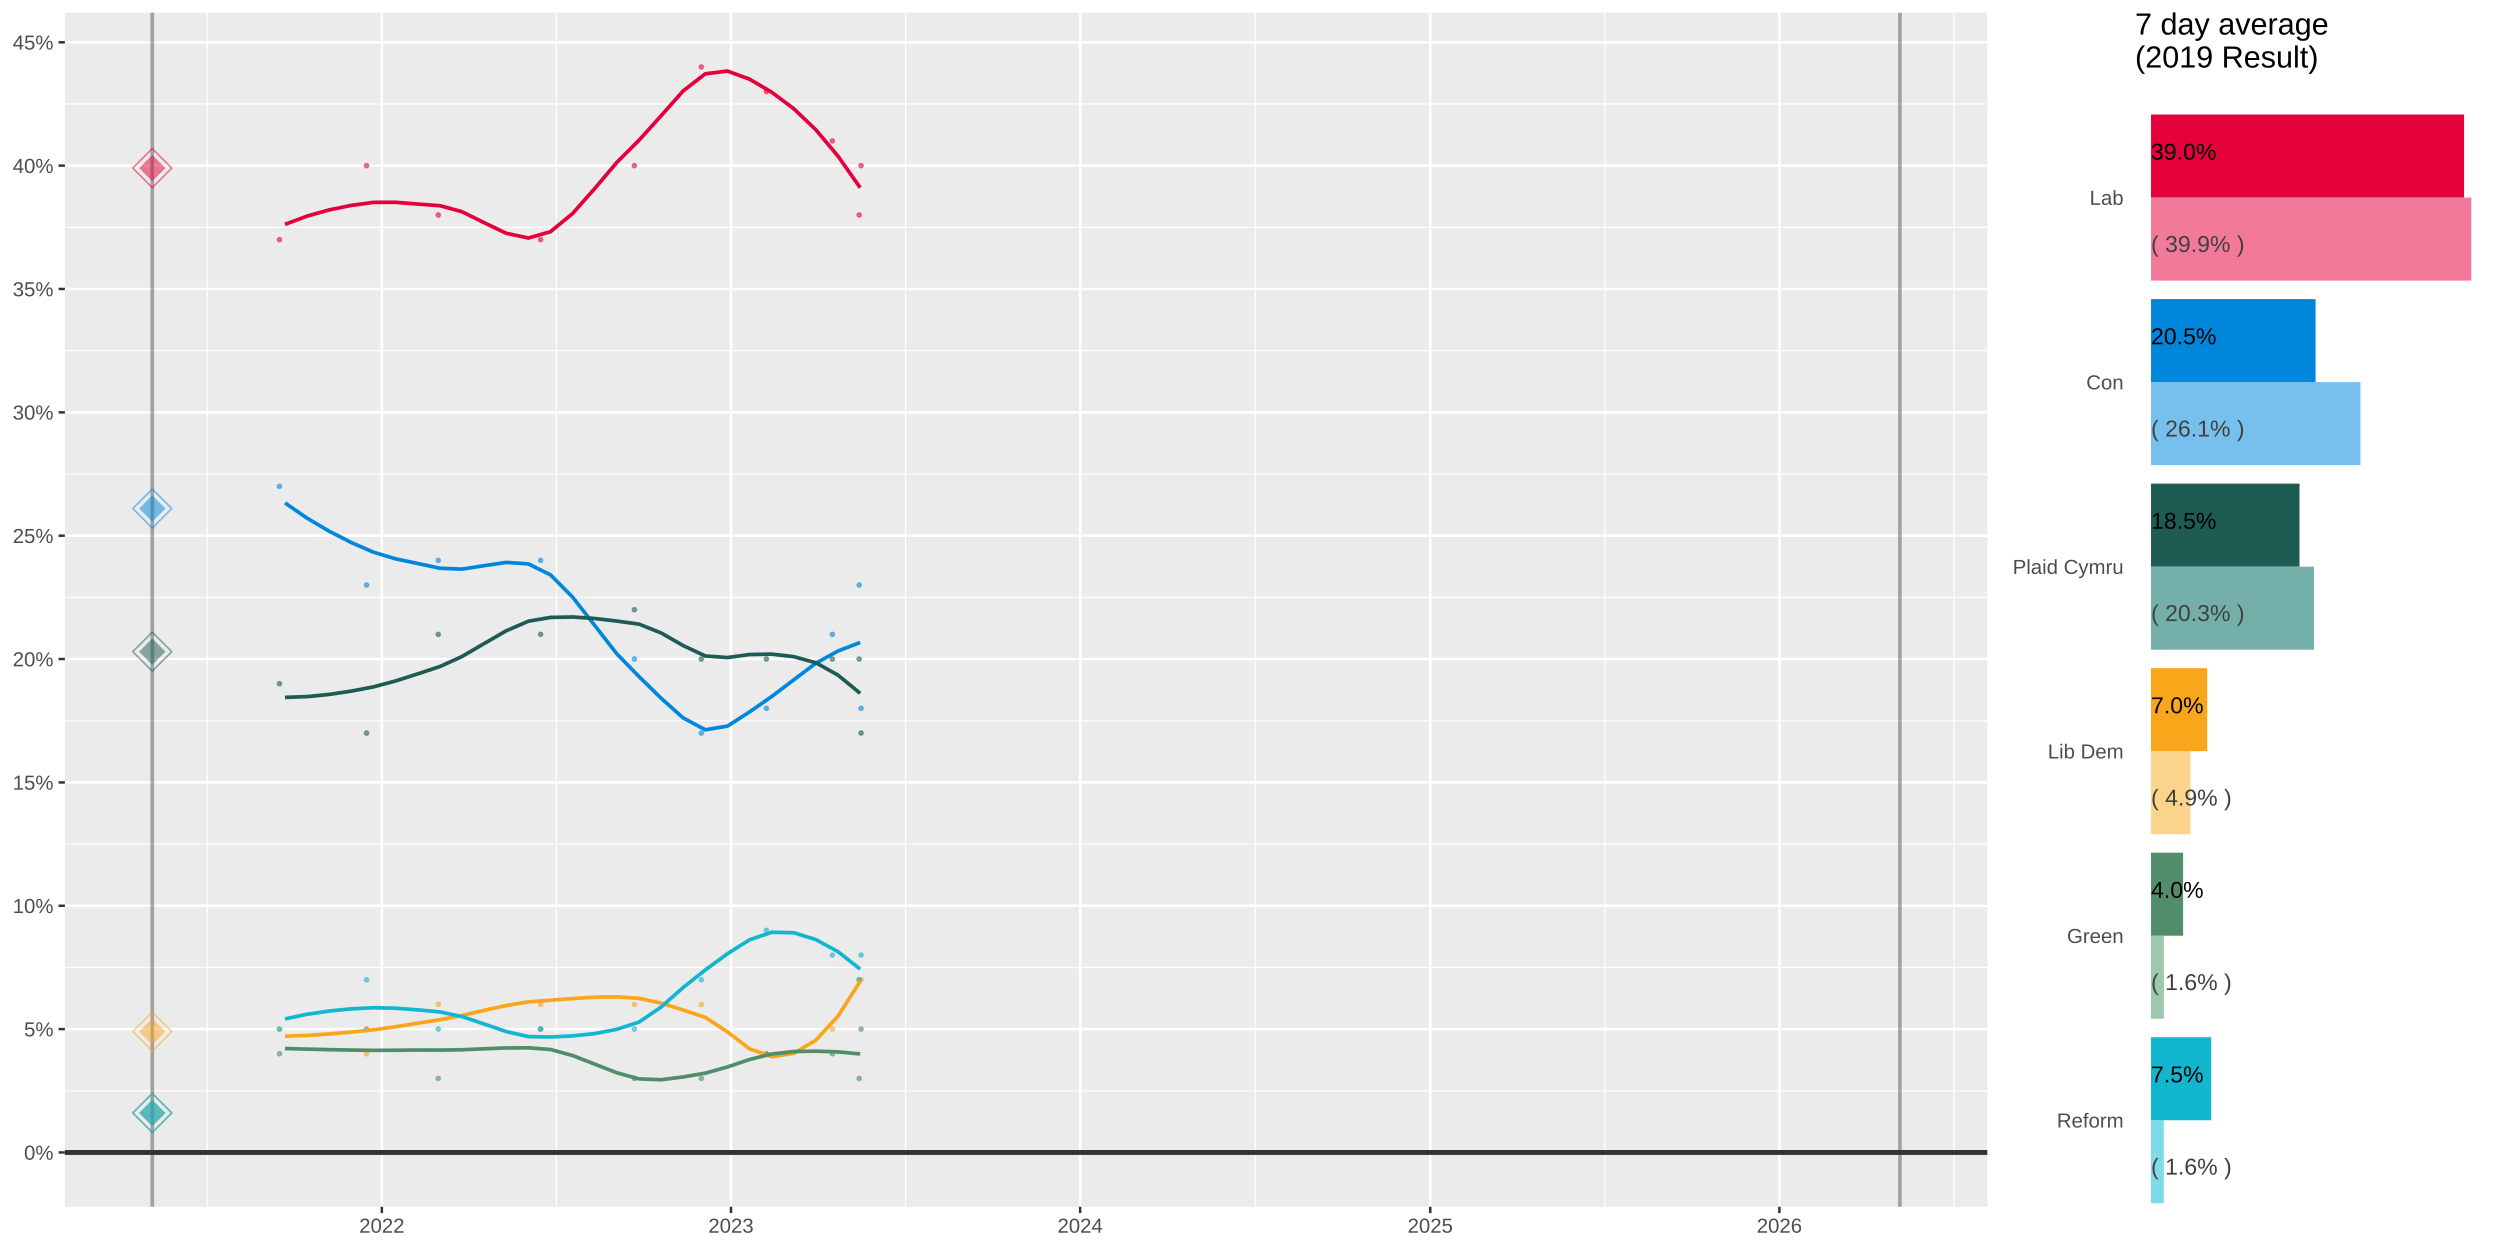
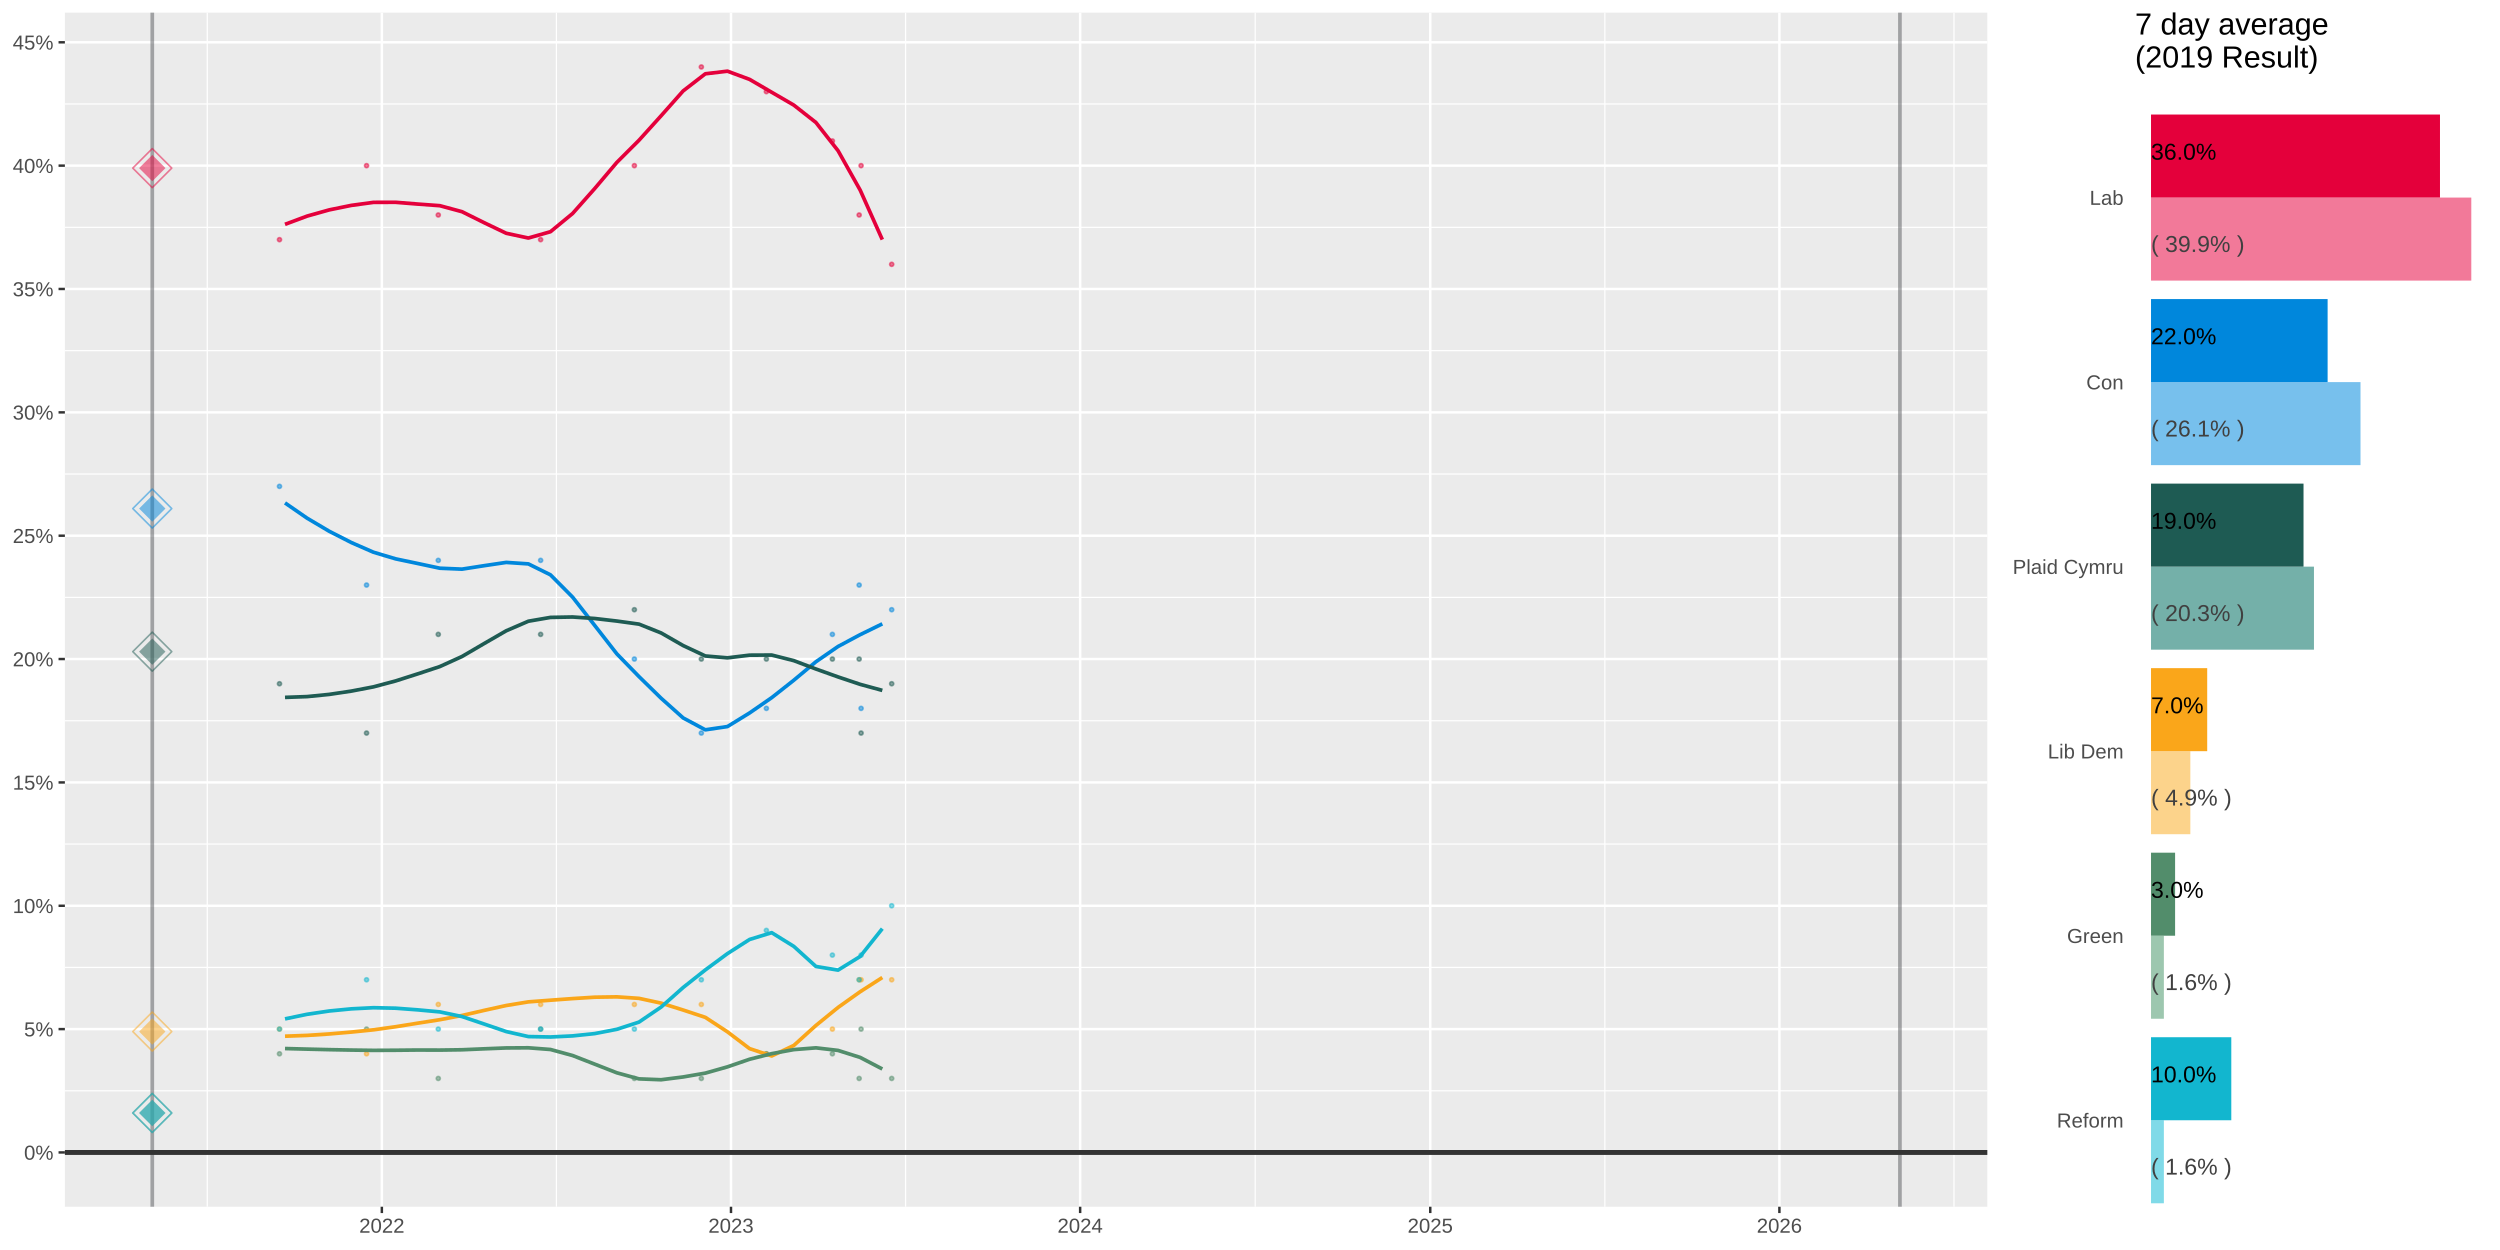
<svg xmlns="http://www.w3.org/2000/svg" class="svglite" width="1080.00pt" height="540.00pt" viewBox="0 0 1080.00 540.00">
  <defs>
    <style type="text/css">
    line, polyline, polygon, path, rect, circle {
      fill: none;
      stroke: #000000;
      stroke-linecap: round;
      stroke-linejoin: round;
      stroke-miterlimit: 10.00;
    }
    text {
      white-space: pre;
    }
  </style>
  </defs>
  <rect width="100%" height="100%" style="stroke: none; fill: none;" />
  <defs>
    <clipPath id="cpMC4wMHwxMDgwLjAwfDAuMDB8NTQwLjAw">
      <rect x="0.00" y="0.00" width="1080.00" height="540.00" />
    </clipPath>
  </defs>
  <g clip-path="url(#cpMC4wMHwxMDgwLjAwfDAuMDB8NTQwLjAw)">
</g>
  <defs>
    <clipPath id="cpMC4wMHw4NjQuMDB8MC4wMHw1NDAuMDA=">
      <rect x="0.00" y="0.00" width="864.00" height="540.00" />
    </clipPath>
  </defs>
  <g clip-path="url(#cpMC4wMHw4NjQuMDB8MC4wMHw1NDAuMDA=)">
    <rect x="0.00" y="0.00" width="864.00" height="540.00" style="stroke-width: 1.07; stroke: #FFFFFF; fill: #FFFFFF;" />
  </g>
  <g clip-path="url(#cpMC4wMHwxMDgwLjAwfDAuMDB8NTQwLjAw)">
</g>
  <defs>
    <clipPath id="cpMjguMDN8ODU4LjUyfDUuNDh8NTIxLjMx">
      <rect x="28.03" y="5.48" width="830.49" height="515.83" />
    </clipPath>
  </defs>
  <g clip-path="url(#cpMjguMDN8ODU4LjUyfDUuNDh8NTIxLjMx)">
    <rect x="28.03" y="5.48" width="830.49" height="515.83" style="stroke-width: 1.07; stroke: none; fill: #EBEBEB;" />
    <polyline points="28.03,471.22 858.52,471.22 " style="stroke-width: 0.53; stroke: #FFFFFF; stroke-linecap: butt;" />
    <polyline points="28.03,417.93 858.52,417.93 " style="stroke-width: 0.53; stroke: #FFFFFF; stroke-linecap: butt;" />
    <polyline points="28.03,364.64 858.52,364.64 " style="stroke-width: 0.53; stroke: #FFFFFF; stroke-linecap: butt;" />
    <polyline points="28.03,311.35 858.52,311.35 " style="stroke-width: 0.53; stroke: #FFFFFF; stroke-linecap: butt;" />
    <polyline points="28.03,258.07 858.52,258.07 " style="stroke-width: 0.53; stroke: #FFFFFF; stroke-linecap: butt;" />
    <polyline points="28.03,204.78 858.52,204.78 " style="stroke-width: 0.53; stroke: #FFFFFF; stroke-linecap: butt;" />
    <polyline points="28.03,151.49 858.52,151.49 " style="stroke-width: 0.53; stroke: #FFFFFF; stroke-linecap: butt;" />
    <polyline points="28.03,98.20 858.52,98.20 " style="stroke-width: 0.53; stroke: #FFFFFF; stroke-linecap: butt;" />
    <polyline points="28.03,44.91 858.52,44.91 " style="stroke-width: 0.53; stroke: #FFFFFF; stroke-linecap: butt;" />
    <polyline points="89.54,521.31 89.54,5.48 " style="stroke-width: 0.53; stroke: #FFFFFF; stroke-linecap: butt;" />
    <polyline points="240.37,521.31 240.37,5.48 " style="stroke-width: 0.53; stroke: #FFFFFF; stroke-linecap: butt;" />
    <polyline points="391.21,521.31 391.21,5.48 " style="stroke-width: 0.53; stroke: #FFFFFF; stroke-linecap: butt;" />
    <polyline points="542.25,521.31 542.25,5.48 " style="stroke-width: 0.53; stroke: #FFFFFF; stroke-linecap: butt;" />
    <polyline points="693.29,521.31 693.29,5.48 " style="stroke-width: 0.53; stroke: #FFFFFF; stroke-linecap: butt;" />
    <polyline points="844.12,521.31 844.12,5.48 " style="stroke-width: 0.53; stroke: #FFFFFF; stroke-linecap: butt;" />
    <polyline points="28.03,497.86 858.52,497.86 " style="stroke-width: 1.07; stroke: #FFFFFF; stroke-linecap: butt;" />
    <polyline points="28.03,444.57 858.52,444.57 " style="stroke-width: 1.07; stroke: #FFFFFF; stroke-linecap: butt;" />
    <polyline points="28.03,391.29 858.52,391.29 " style="stroke-width: 1.07; stroke: #FFFFFF; stroke-linecap: butt;" />
    <polyline points="28.03,338.00 858.52,338.00 " style="stroke-width: 1.07; stroke: #FFFFFF; stroke-linecap: butt;" />
    <polyline points="28.03,284.71 858.52,284.71 " style="stroke-width: 1.07; stroke: #FFFFFF; stroke-linecap: butt;" />
    <polyline points="28.03,231.42 858.52,231.42 " style="stroke-width: 1.07; stroke: #FFFFFF; stroke-linecap: butt;" />
    <polyline points="28.03,178.13 858.52,178.13 " style="stroke-width: 1.07; stroke: #FFFFFF; stroke-linecap: butt;" />
    <polyline points="28.03,124.84 858.52,124.84 " style="stroke-width: 1.07; stroke: #FFFFFF; stroke-linecap: butt;" />
    <polyline points="28.03,71.56 858.52,71.56 " style="stroke-width: 1.07; stroke: #FFFFFF; stroke-linecap: butt;" />
    <polyline points="28.03,18.27 858.52,18.27 " style="stroke-width: 1.07; stroke: #FFFFFF; stroke-linecap: butt;" />
    <polyline points="164.96,521.31 164.96,5.48 " style="stroke-width: 1.07; stroke: #FFFFFF; stroke-linecap: butt;" />
    <polyline points="315.79,521.31 315.79,5.48 " style="stroke-width: 1.07; stroke: #FFFFFF; stroke-linecap: butt;" />
    <polyline points="466.62,521.31 466.62,5.48 " style="stroke-width: 1.07; stroke: #FFFFFF; stroke-linecap: butt;" />
    <polyline points="617.87,521.31 617.87,5.48 " style="stroke-width: 1.07; stroke: #FFFFFF; stroke-linecap: butt;" />
    <polyline points="768.70,521.31 768.70,5.48 " style="stroke-width: 1.07; stroke: #FFFFFF; stroke-linecap: butt;" />
+     <circle cx="385.21" cy="114.19" r="0.89" style="stroke-width: 0.71; stroke: #E4003B; stroke-opacity: 0.50; fill: #E4003B; fill-opacity: 0.50;" />
    <circle cx="371.99" cy="71.56" r="0.89" style="stroke-width: 0.71; stroke: #E4003B; stroke-opacity: 0.50; fill: #E4003B; fill-opacity: 0.50;" />
    <circle cx="371.16" cy="92.87" r="0.89" style="stroke-width: 0.71; stroke: #E4003B; stroke-opacity: 0.50; fill: #E4003B; fill-opacity: 0.50;" />
    <circle cx="359.59" cy="60.90" r="0.89" style="stroke-width: 0.71; stroke: #E4003B; stroke-opacity: 0.50; fill: #E4003B; fill-opacity: 0.50;" />
    <circle cx="331.08" cy="39.58" r="0.89" style="stroke-width: 0.71; stroke: #E4003B; stroke-opacity: 0.50; fill: #E4003B; fill-opacity: 0.50;" />
    <circle cx="302.98" cy="28.93" r="0.89" style="stroke-width: 0.71; stroke: #E4003B; stroke-opacity: 0.50; fill: #E4003B; fill-opacity: 0.50;" />
    <circle cx="274.05" cy="71.56" r="0.89" style="stroke-width: 0.71; stroke: #E4003B; stroke-opacity: 0.50; fill: #E4003B; fill-opacity: 0.50;" />
    <circle cx="233.55" cy="103.53" r="0.89" style="stroke-width: 0.71; stroke: #E4003B; stroke-opacity: 0.50; fill: #E4003B; fill-opacity: 0.50;" />
    <circle cx="189.34" cy="92.87" r="0.89" style="stroke-width: 0.71; stroke: #E4003B; stroke-opacity: 0.50; fill: #E4003B; fill-opacity: 0.50;" />
    <circle cx="158.35" cy="71.56" r="0.89" style="stroke-width: 0.71; stroke: #E4003B; stroke-opacity: 0.50; fill: #E4003B; fill-opacity: 0.50;" />
    <circle cx="120.74" cy="103.53" r="0.89" style="stroke-width: 0.71; stroke: #E4003B; stroke-opacity: 0.50; fill: #E4003B; fill-opacity: 0.50;" />
+     <circle cx="385.21" cy="263.39" r="0.89" style="stroke-width: 0.71; stroke: #0087DC; stroke-opacity: 0.50; fill: #0087DC; fill-opacity: 0.50;" />
    <circle cx="371.99" cy="306.02" r="0.89" style="stroke-width: 0.71; stroke: #0087DC; stroke-opacity: 0.50; fill: #0087DC; fill-opacity: 0.50;" />
    <circle cx="371.16" cy="252.74" r="0.89" style="stroke-width: 0.71; stroke: #0087DC; stroke-opacity: 0.50; fill: #0087DC; fill-opacity: 0.50;" />
    <circle cx="359.59" cy="274.05" r="0.89" style="stroke-width: 0.71; stroke: #0087DC; stroke-opacity: 0.50; fill: #0087DC; fill-opacity: 0.50;" />
    <circle cx="331.08" cy="306.02" r="0.89" style="stroke-width: 0.71; stroke: #0087DC; stroke-opacity: 0.50; fill: #0087DC; fill-opacity: 0.50;" />
    <circle cx="302.98" cy="316.68" r="0.89" style="stroke-width: 0.71; stroke: #0087DC; stroke-opacity: 0.50; fill: #0087DC; fill-opacity: 0.50;" />
    <circle cx="274.05" cy="284.71" r="0.89" style="stroke-width: 0.71; stroke: #0087DC; stroke-opacity: 0.50; fill: #0087DC; fill-opacity: 0.50;" />
    <circle cx="233.55" cy="242.08" r="0.89" style="stroke-width: 0.71; stroke: #0087DC; stroke-opacity: 0.50; fill: #0087DC; fill-opacity: 0.50;" />
    <circle cx="189.34" cy="242.08" r="0.89" style="stroke-width: 0.71; stroke: #0087DC; stroke-opacity: 0.50; fill: #0087DC; fill-opacity: 0.50;" />
    <circle cx="158.35" cy="252.74" r="0.89" style="stroke-width: 0.71; stroke: #0087DC; stroke-opacity: 0.50; fill: #0087DC; fill-opacity: 0.50;" />
    <circle cx="120.74" cy="210.11" r="0.89" style="stroke-width: 0.71; stroke: #0087DC; stroke-opacity: 0.50; fill: #0087DC; fill-opacity: 0.50;" />
+     <circle cx="385.21" cy="295.37" r="0.89" style="stroke-width: 0.71; stroke: #1E5B53; stroke-opacity: 0.50; fill: #1E5B53; fill-opacity: 0.50;" />
    <circle cx="371.99" cy="316.68" r="0.89" style="stroke-width: 0.71; stroke: #1E5B53; stroke-opacity: 0.50; fill: #1E5B53; fill-opacity: 0.50;" />
    <circle cx="371.16" cy="284.71" r="0.89" style="stroke-width: 0.71; stroke: #1E5B53; stroke-opacity: 0.50; fill: #1E5B53; fill-opacity: 0.50;" />
    <circle cx="359.59" cy="284.71" r="0.89" style="stroke-width: 0.71; stroke: #1E5B53; stroke-opacity: 0.50; fill: #1E5B53; fill-opacity: 0.50;" />
    <circle cx="331.08" cy="284.71" r="0.89" style="stroke-width: 0.71; stroke: #1E5B53; stroke-opacity: 0.50; fill: #1E5B53; fill-opacity: 0.50;" />
    <circle cx="302.98" cy="284.71" r="0.89" style="stroke-width: 0.71; stroke: #1E5B53; stroke-opacity: 0.50; fill: #1E5B53; fill-opacity: 0.50;" />
    <circle cx="274.05" cy="263.39" r="0.89" style="stroke-width: 0.71; stroke: #1E5B53; stroke-opacity: 0.50; fill: #1E5B53; fill-opacity: 0.50;" />
    <circle cx="233.55" cy="274.05" r="0.89" style="stroke-width: 0.71; stroke: #1E5B53; stroke-opacity: 0.50; fill: #1E5B53; fill-opacity: 0.50;" />
    <circle cx="189.34" cy="274.05" r="0.89" style="stroke-width: 0.71; stroke: #1E5B53; stroke-opacity: 0.50; fill: #1E5B53; fill-opacity: 0.50;" />
    <circle cx="158.35" cy="316.68" r="0.89" style="stroke-width: 0.71; stroke: #1E5B53; stroke-opacity: 0.50; fill: #1E5B53; fill-opacity: 0.50;" />
    <circle cx="120.74" cy="295.37" r="0.89" style="stroke-width: 0.71; stroke: #1E5B53; stroke-opacity: 0.50; fill: #1E5B53; fill-opacity: 0.50;" />
+     <circle cx="385.21" cy="423.26" r="0.89" style="stroke-width: 0.71; stroke: #FAA61A; stroke-opacity: 0.50; fill: #FAA61A; fill-opacity: 0.50;" />
    <circle cx="371.99" cy="423.26" r="0.89" style="stroke-width: 0.71; stroke: #FAA61A; stroke-opacity: 0.50; fill: #FAA61A; fill-opacity: 0.50;" />
    <circle cx="371.16" cy="423.26" r="0.89" style="stroke-width: 0.71; stroke: #FAA61A; stroke-opacity: 0.50; fill: #FAA61A; fill-opacity: 0.50;" />
    <circle cx="359.59" cy="444.57" r="0.89" style="stroke-width: 0.71; stroke: #FAA61A; stroke-opacity: 0.50; fill: #FAA61A; fill-opacity: 0.50;" />
    <circle cx="331.08" cy="455.23" r="0.89" style="stroke-width: 0.71; stroke: #FAA61A; stroke-opacity: 0.50; fill: #FAA61A; fill-opacity: 0.50;" />
    <circle cx="302.98" cy="433.92" r="0.89" style="stroke-width: 0.71; stroke: #FAA61A; stroke-opacity: 0.50; fill: #FAA61A; fill-opacity: 0.50;" />
    <circle cx="274.05" cy="433.92" r="0.89" style="stroke-width: 0.71; stroke: #FAA61A; stroke-opacity: 0.50; fill: #FAA61A; fill-opacity: 0.50;" />
    <circle cx="233.55" cy="433.92" r="0.89" style="stroke-width: 0.71; stroke: #FAA61A; stroke-opacity: 0.50; fill: #FAA61A; fill-opacity: 0.50;" />
    <circle cx="189.34" cy="433.92" r="0.89" style="stroke-width: 0.71; stroke: #FAA61A; stroke-opacity: 0.50; fill: #FAA61A; fill-opacity: 0.50;" />
    <circle cx="158.35" cy="455.23" r="0.89" style="stroke-width: 0.71; stroke: #FAA61A; stroke-opacity: 0.50; fill: #FAA61A; fill-opacity: 0.50;" />
    <circle cx="120.74" cy="444.57" r="0.89" style="stroke-width: 0.71; stroke: #FAA61A; stroke-opacity: 0.50; fill: #FAA61A; fill-opacity: 0.50;" />
+     <circle cx="385.21" cy="465.89" r="0.89" style="stroke-width: 0.71; stroke: #528D6B; stroke-opacity: 0.50; fill: #528D6B; fill-opacity: 0.50;" />
    <circle cx="371.99" cy="444.57" r="0.89" style="stroke-width: 0.71; stroke: #528D6B; stroke-opacity: 0.50; fill: #528D6B; fill-opacity: 0.50;" />
    <circle cx="371.16" cy="465.89" r="0.89" style="stroke-width: 0.71; stroke: #528D6B; stroke-opacity: 0.50; fill: #528D6B; fill-opacity: 0.50;" />
    <circle cx="359.59" cy="455.23" r="0.89" style="stroke-width: 0.71; stroke: #528D6B; stroke-opacity: 0.50; fill: #528D6B; fill-opacity: 0.50;" />
    <circle cx="331.08" cy="455.23" r="0.89" style="stroke-width: 0.71; stroke: #528D6B; stroke-opacity: 0.50; fill: #528D6B; fill-opacity: 0.50;" />
    <circle cx="302.98" cy="465.89" r="0.89" style="stroke-width: 0.71; stroke: #528D6B; stroke-opacity: 0.50; fill: #528D6B; fill-opacity: 0.50;" />
    <circle cx="274.05" cy="465.89" r="0.89" style="stroke-width: 0.71; stroke: #528D6B; stroke-opacity: 0.50; fill: #528D6B; fill-opacity: 0.50;" />
    <circle cx="233.55" cy="444.57" r="0.89" style="stroke-width: 0.71; stroke: #528D6B; stroke-opacity: 0.50; fill: #528D6B; fill-opacity: 0.50;" />
    <circle cx="189.34" cy="465.89" r="0.89" style="stroke-width: 0.71; stroke: #528D6B; stroke-opacity: 0.50; fill: #528D6B; fill-opacity: 0.50;" />
    <circle cx="158.35" cy="444.57" r="0.89" style="stroke-width: 0.71; stroke: #528D6B; stroke-opacity: 0.50; fill: #528D6B; fill-opacity: 0.50;" />
    <circle cx="120.74" cy="455.23" r="0.89" style="stroke-width: 0.71; stroke: #528D6B; stroke-opacity: 0.50; fill: #528D6B; fill-opacity: 0.50;" />
+     <circle cx="385.21" cy="391.29" r="0.89" style="stroke-width: 0.71; stroke: #12B6CF; stroke-opacity: 0.50; fill: #12B6CF; fill-opacity: 0.50;" />
    <circle cx="371.99" cy="412.60" r="0.89" style="stroke-width: 0.71; stroke: #12B6CF; stroke-opacity: 0.50; fill: #12B6CF; fill-opacity: 0.50;" />
    <circle cx="371.16" cy="423.26" r="0.89" style="stroke-width: 0.71; stroke: #12B6CF; stroke-opacity: 0.50; fill: #12B6CF; fill-opacity: 0.50;" />
    <circle cx="359.59" cy="412.60" r="0.89" style="stroke-width: 0.71; stroke: #12B6CF; stroke-opacity: 0.50; fill: #12B6CF; fill-opacity: 0.50;" />
    <circle cx="331.08" cy="401.94" r="0.89" style="stroke-width: 0.71; stroke: #12B6CF; stroke-opacity: 0.50; fill: #12B6CF; fill-opacity: 0.50;" />
    <circle cx="302.98" cy="423.26" r="0.89" style="stroke-width: 0.71; stroke: #12B6CF; stroke-opacity: 0.50; fill: #12B6CF; fill-opacity: 0.50;" />
    <circle cx="274.05" cy="444.57" r="0.89" style="stroke-width: 0.71; stroke: #12B6CF; stroke-opacity: 0.50; fill: #12B6CF; fill-opacity: 0.50;" />
    <circle cx="233.55" cy="444.57" r="0.89" style="stroke-width: 0.71; stroke: #12B6CF; stroke-opacity: 0.50; fill: #12B6CF; fill-opacity: 0.50;" />
    <circle cx="189.34" cy="444.57" r="0.89" style="stroke-width: 0.71; stroke: #12B6CF; stroke-opacity: 0.50; fill: #12B6CF; fill-opacity: 0.50;" />
    <circle cx="158.35" cy="423.26" r="0.89" style="stroke-width: 0.71; stroke: #12B6CF; stroke-opacity: 0.50; fill: #12B6CF; fill-opacity: 0.50;" />
    <circle cx="120.74" cy="444.57" r="0.89" style="stroke-width: 0.71; stroke: #12B6CF; stroke-opacity: 0.50; fill: #12B6CF; fill-opacity: 0.50;" />
-     <polyline points="123.12,96.91 132.68,93.35 142.23,90.67 151.79,88.72 161.35,87.42 170.90,87.39 180.46,88.16 190.02,88.86 199.58,91.45 209.13,96.20 218.69,100.77 228.25,102.83 237.80,100.10 247.36,92.23 256.92,81.45 266.47,70.16 276.03,60.61 285.59,50.02 295.14,39.26 304.70,31.88 314.26,30.70 323.81,34.20 333.37,39.84 342.93,46.98 352.48,56.10 362.04,67.49 371.60,81.09 " style="stroke-width: 1.60; stroke: #E4003B; stroke-linecap: butt;" />
-     <polyline points="123.12,217.26 132.68,223.86 142.23,229.51 151.79,234.39 161.35,238.57 170.90,241.42 180.46,243.43 190.02,245.47 199.58,245.87 209.13,244.38 218.69,242.96 228.25,243.60 237.80,248.33 247.36,257.96 256.92,270.20 266.47,282.46 276.03,292.27 285.59,301.63 295.14,310.16 304.70,315.27 314.26,313.67 323.81,307.55 333.37,300.90 342.93,293.67 352.48,286.48 362.04,281.22 371.60,277.53 " style="stroke-width: 1.60; stroke: #0087DC; stroke-linecap: butt;" />
-     <polyline points="123.12,301.27 132.68,300.93 142.23,299.98 151.79,298.55 161.35,296.72 170.90,294.17 180.46,291.11 190.02,287.95 199.58,283.61 209.13,278.02 218.69,272.50 228.25,268.37 237.80,266.72 247.36,266.54 256.92,267.19 266.47,268.30 276.03,269.62 285.59,273.43 295.14,278.90 304.70,283.38 314.26,284.06 323.81,282.75 333.37,282.59 342.93,283.68 352.48,286.32 362.04,291.67 371.60,299.51 " style="stroke-width: 1.60; stroke: #1E5B53; stroke-linecap: butt;" />
-     <polyline points="123.12,447.64 132.68,447.29 142.23,446.67 151.79,445.85 161.35,444.88 170.90,443.55 180.46,442.01 190.02,440.51 199.58,438.69 209.13,436.49 218.69,434.38 228.25,432.81 237.80,432.09 247.36,431.39 256.92,430.79 266.47,430.64 276.03,431.29 285.59,433.35 295.14,436.34 304.70,439.50 314.26,445.79 323.81,453.10 333.37,456.46 342.93,455.05 352.48,449.34 362.04,438.94 371.60,423.94 " style="stroke-width: 1.60; stroke: #FAA61A; stroke-linecap: butt;" />
-     <polyline points="123.12,452.97 132.68,453.22 142.23,453.45 151.79,453.63 161.35,453.76 170.90,453.71 180.46,453.61 190.02,453.64 199.58,453.50 209.13,453.09 218.69,452.71 228.25,452.65 237.80,453.38 247.36,455.99 256.92,459.71 266.47,463.45 276.03,466.07 285.59,466.45 295.14,465.24 304.70,463.59 314.26,460.92 323.81,457.69 333.37,455.32 342.93,454.27 352.48,454.10 362.04,454.42 371.60,455.31 " style="stroke-width: 1.60; stroke: #528D6B; stroke-linecap: butt;" />
-     <polyline points="123.12,440.16 132.68,438.17 142.23,436.75 151.79,435.82 161.35,435.33 170.90,435.54 180.46,436.26 190.02,437.14 199.58,439.15 209.13,442.37 218.69,445.64 228.25,447.80 237.80,447.98 247.36,447.51 256.92,446.51 266.47,444.66 276.03,441.55 285.59,435.06 295.14,426.58 304.70,419.01 314.26,412.02 323.81,405.99 333.37,402.75 342.93,402.93 352.48,405.93 362.04,411.14 371.60,418.68 " style="stroke-width: 1.60; stroke: #12B6CF; stroke-linecap: butt;" />
+     <polyline points="123.12,96.91 132.68,93.35 142.23,90.67 151.79,88.72 161.35,87.42 170.90,87.39 180.46,88.16 190.02,88.86 199.58,91.45 209.13,96.20 218.69,100.77 228.25,102.83 237.80,100.10 247.36,92.23 256.92,81.45 266.47,70.16 276.03,60.61 285.59,50.02 295.14,39.26 304.70,31.88 314.26,30.75 323.81,34.29 333.37,39.86 342.93,45.41 352.48,52.92 362.04,65.11 371.60,82.14 381.16,103.51 " style="stroke-width: 1.60; stroke: #E4003B; stroke-linecap: butt;" />
+     <polyline points="123.12,217.26 132.68,223.86 142.23,229.51 151.79,234.39 161.35,238.57 170.90,241.42 180.46,243.43 190.02,245.47 199.58,245.87 209.13,244.38 218.69,242.96 228.25,243.60 237.80,248.33 247.36,257.96 256.92,270.20 266.47,282.46 276.03,292.27 285.59,301.63 295.14,310.16 304.70,315.28 314.26,313.87 323.81,308.00 333.37,301.39 342.93,293.85 352.48,285.88 362.04,279.28 371.60,274.17 381.16,269.50 " style="stroke-width: 1.60; stroke: #0087DC; stroke-linecap: butt;" />
+     <polyline points="123.12,301.27 132.68,300.93 142.23,299.98 151.79,298.55 161.35,296.72 170.90,294.17 180.46,291.11 190.02,287.95 199.58,283.61 209.13,278.02 218.69,272.50 228.25,268.37 237.80,266.72 247.36,266.54 256.92,267.19 266.47,268.30 276.03,269.62 285.59,273.43 295.14,278.90 304.70,283.38 314.26,284.19 323.81,283.03 333.37,282.98 342.93,285.40 352.48,289.01 362.04,292.43 371.60,295.64 381.16,298.25 " style="stroke-width: 1.60; stroke: #1E5B53; stroke-linecap: butt;" />
+     <polyline points="123.12,447.64 132.68,447.29 142.23,446.67 151.79,445.85 161.35,444.88 170.90,443.55 180.46,442.01 190.02,440.51 199.58,438.69 209.13,436.49 218.69,434.38 228.25,432.81 237.80,432.09 247.36,431.39 256.92,430.79 266.47,430.64 276.03,431.29 285.59,433.35 295.14,436.34 304.70,439.50 314.26,445.75 323.81,453.00 333.37,456.18 342.93,451.63 352.48,443.00 362.04,435.22 371.60,428.42 381.16,422.28 " style="stroke-width: 1.60; stroke: #FAA61A; stroke-linecap: butt;" />
+     <polyline points="123.12,452.97 132.68,453.22 142.23,453.45 151.79,453.63 161.35,453.76 170.90,453.71 180.46,453.61 190.02,453.64 199.58,453.50 209.13,453.09 218.69,452.71 228.25,452.65 237.80,453.38 247.36,455.99 256.92,459.71 266.47,463.45 276.03,466.07 285.59,466.45 295.14,465.24 304.70,463.59 314.26,460.88 323.81,457.60 333.37,455.18 342.93,453.43 352.48,452.67 362.04,453.78 371.60,456.81 381.16,461.80 " style="stroke-width: 1.60; stroke: #528D6B; stroke-linecap: butt;" />
+     <polyline points="123.12,440.16 132.68,438.17 142.23,436.75 151.79,435.82 161.35,435.33 170.90,435.54 180.46,436.26 190.02,437.14 199.58,439.15 209.13,442.37 218.69,445.64 228.25,447.80 237.80,447.98 247.36,447.51 256.92,446.51 266.47,444.66 276.03,441.55 285.59,435.06 295.14,426.58 304.70,419.01 314.26,411.96 323.81,405.85 333.37,402.91 342.93,408.84 352.48,417.51 362.04,419.09 371.60,413.19 381.16,401.18 " style="stroke-width: 1.60; stroke: #12B6CF; stroke-linecap: butt;" />
    <line x1="65.78" y1="521.31" x2="65.78" y2="5.48" style="stroke-width: 1.60; stroke: #56595C; stroke-opacity: 0.50; stroke-linecap: butt;" />
    <line x1="820.77" y1="521.31" x2="820.77" y2="5.48" style="stroke-width: 1.60; stroke: #56595C; stroke-opacity: 0.50; stroke-linecap: butt;" />
    <polygon points="60.09,72.62 65.78,66.93 71.47,72.62 65.78,78.31 " style="stroke-width: 0.71; stroke: none; fill: #E4003B; fill-opacity: 0.50;" />
    <polygon points="60.09,219.70 65.78,214.01 71.47,219.70 65.78,225.39 " style="stroke-width: 0.71; stroke: none; fill: #0087DC; fill-opacity: 0.50;" />
    <polygon points="60.09,281.51 65.78,275.82 71.47,281.51 65.78,287.20 " style="stroke-width: 0.71; stroke: none; fill: #1E5B53; fill-opacity: 0.50;" />
    <polygon points="60.09,445.64 65.78,439.95 71.47,445.64 65.78,451.33 " style="stroke-width: 0.71; stroke: none; fill: #FAA61A; fill-opacity: 0.50;" />
    <polygon points="60.09,480.81 65.78,475.12 71.47,480.81 65.78,486.50 " style="stroke-width: 0.71; stroke: none; fill: #528D6B; fill-opacity: 0.50;" />
    <polygon points="60.09,480.81 65.78,475.12 71.47,480.81 65.78,486.50 " style="stroke-width: 0.71; stroke: none; fill: #12B6CF; fill-opacity: 0.50;" />
    <polygon points="57.36,72.62 65.78,64.20 74.20,72.62 65.78,81.05 " style="stroke-width: 0.71; stroke: #E4003B; stroke-opacity: 0.50;" />
    <polygon points="57.36,219.70 65.78,211.27 74.20,219.70 65.78,228.12 " style="stroke-width: 0.71; stroke: #0087DC; stroke-opacity: 0.50;" />
    <polygon points="57.36,281.51 65.78,273.09 74.20,281.51 65.78,289.94 " style="stroke-width: 0.71; stroke: #1E5B53; stroke-opacity: 0.50;" />
    <polygon points="57.36,445.64 65.78,437.22 74.20,445.64 65.78,454.06 " style="stroke-width: 0.71; stroke: #FAA61A; stroke-opacity: 0.50;" />
    <polygon points="57.36,480.81 65.78,472.39 74.20,480.81 65.78,489.23 " style="stroke-width: 0.71; stroke: #528D6B; stroke-opacity: 0.50;" />
    <polygon points="57.36,480.81 65.78,472.39 74.20,480.81 65.78,489.23 " style="stroke-width: 0.71; stroke: #12B6CF; stroke-opacity: 0.50;" />
    <line x1="28.03" y1="497.86" x2="858.52" y2="497.86" style="stroke-width: 2.13; stroke: #333333; stroke-linecap: butt;" />
  </g>
  <g clip-path="url(#cpMC4wMHwxMDgwLjAwfDAuMDB8NTQwLjAw)">
    <text x="23.10" y="501.01" text-anchor="end" style="font-size: 8.80px;fill: #4D4D4D; font-family: &quot;Arial&quot;;" textLength="12.72px" lengthAdjust="spacingAndGlyphs">0%</text>
    <text x="23.10" y="447.72" text-anchor="end" style="font-size: 8.80px;fill: #4D4D4D; font-family: &quot;Arial&quot;;" textLength="12.72px" lengthAdjust="spacingAndGlyphs">5%</text>
    <text x="23.10" y="394.44" text-anchor="end" style="font-size: 8.80px;fill: #4D4D4D; font-family: &quot;Arial&quot;;" textLength="17.62px" lengthAdjust="spacingAndGlyphs">10%</text>
    <text x="23.10" y="341.15" text-anchor="end" style="font-size: 8.80px;fill: #4D4D4D; font-family: &quot;Arial&quot;;" textLength="17.62px" lengthAdjust="spacingAndGlyphs">15%</text>
    <text x="23.10" y="287.86" text-anchor="end" style="font-size: 8.80px;fill: #4D4D4D; font-family: &quot;Arial&quot;;" textLength="17.62px" lengthAdjust="spacingAndGlyphs">20%</text>
    <text x="23.10" y="234.57" text-anchor="end" style="font-size: 8.80px;fill: #4D4D4D; font-family: &quot;Arial&quot;;" textLength="17.62px" lengthAdjust="spacingAndGlyphs">25%</text>
    <text x="23.10" y="181.28" text-anchor="end" style="font-size: 8.80px;fill: #4D4D4D; font-family: &quot;Arial&quot;;" textLength="17.62px" lengthAdjust="spacingAndGlyphs">30%</text>
    <text x="23.10" y="127.99" text-anchor="end" style="font-size: 8.80px;fill: #4D4D4D; font-family: &quot;Arial&quot;;" textLength="17.62px" lengthAdjust="spacingAndGlyphs">35%</text>
    <text x="23.10" y="74.71" text-anchor="end" style="font-size: 8.80px;fill: #4D4D4D; font-family: &quot;Arial&quot;;" textLength="17.62px" lengthAdjust="spacingAndGlyphs">40%</text>
    <text x="23.10" y="21.42" text-anchor="end" style="font-size: 8.80px;fill: #4D4D4D; font-family: &quot;Arial&quot;;" textLength="17.62px" lengthAdjust="spacingAndGlyphs">45%</text>
    <polyline points="25.29,497.86 28.03,497.86 " style="stroke-width: 1.07; stroke: #333333; stroke-linecap: butt;" />
    <polyline points="25.29,444.57 28.03,444.57 " style="stroke-width: 1.07; stroke: #333333; stroke-linecap: butt;" />
    <polyline points="25.29,391.29 28.03,391.29 " style="stroke-width: 1.07; stroke: #333333; stroke-linecap: butt;" />
    <polyline points="25.29,338.00 28.03,338.00 " style="stroke-width: 1.07; stroke: #333333; stroke-linecap: butt;" />
    <polyline points="25.29,284.71 28.03,284.71 " style="stroke-width: 1.07; stroke: #333333; stroke-linecap: butt;" />
    <polyline points="25.29,231.42 28.03,231.42 " style="stroke-width: 1.07; stroke: #333333; stroke-linecap: butt;" />
    <polyline points="25.29,178.13 28.03,178.13 " style="stroke-width: 1.07; stroke: #333333; stroke-linecap: butt;" />
    <polyline points="25.29,124.84 28.03,124.84 " style="stroke-width: 1.07; stroke: #333333; stroke-linecap: butt;" />
    <polyline points="25.29,71.56 28.03,71.56 " style="stroke-width: 1.07; stroke: #333333; stroke-linecap: butt;" />
    <polyline points="25.29,18.27 28.03,18.27 " style="stroke-width: 1.07; stroke: #333333; stroke-linecap: butt;" />
    <polyline points="164.96,524.05 164.96,521.31 " style="stroke-width: 1.07; stroke: #333333; stroke-linecap: butt;" />
    <polyline points="315.79,524.05 315.79,521.31 " style="stroke-width: 1.07; stroke: #333333; stroke-linecap: butt;" />
    <polyline points="466.62,524.05 466.62,521.31 " style="stroke-width: 1.07; stroke: #333333; stroke-linecap: butt;" />
    <polyline points="617.87,524.05 617.87,521.31 " style="stroke-width: 1.07; stroke: #333333; stroke-linecap: butt;" />
    <polyline points="768.70,524.05 768.70,521.31 " style="stroke-width: 1.07; stroke: #333333; stroke-linecap: butt;" />
    <text x="164.96" y="532.54" text-anchor="middle" style="font-size: 8.80px;fill: #4D4D4D; font-family: &quot;Arial&quot;;" textLength="19.58px" lengthAdjust="spacingAndGlyphs">2022</text>
    <text x="315.79" y="532.54" text-anchor="middle" style="font-size: 8.80px;fill: #4D4D4D; font-family: &quot;Arial&quot;;" textLength="19.58px" lengthAdjust="spacingAndGlyphs">2023</text>
    <text x="466.62" y="532.54" text-anchor="middle" style="font-size: 8.80px;fill: #4D4D4D; font-family: &quot;Arial&quot;;" textLength="19.58px" lengthAdjust="spacingAndGlyphs">2024</text>
    <text x="617.87" y="532.54" text-anchor="middle" style="font-size: 8.80px;fill: #4D4D4D; font-family: &quot;Arial&quot;;" textLength="19.58px" lengthAdjust="spacingAndGlyphs">2025</text>
    <text x="768.70" y="532.54" text-anchor="middle" style="font-size: 8.80px;fill: #4D4D4D; font-family: &quot;Arial&quot;;" textLength="19.58px" lengthAdjust="spacingAndGlyphs">2026</text>
  </g>
  <defs>
    <clipPath id="cpODY0LjAwfDEwODAuMDB8MC4wMHw1NDAuMDA=">
      <rect x="864.00" y="0.00" width="216.00" height="540.00" />
    </clipPath>
  </defs>
  <g clip-path="url(#cpODY0LjAwfDEwODAuMDB8MC4wMHw1NDAuMDA=)">
    <rect x="864.00" y="0.00" width="216.00" height="540.00" style="stroke-width: 1.07; stroke: #FFFFFF; fill: #FFFFFF;" />
  </g>
  <g clip-path="url(#cpMC4wMHwxMDgwLjAwfDAuMDB8NTQwLjAw)">
</g>
  <defs>
    <clipPath id="cpOTIyLjMzfDEwNzQuNTJ8MzcuNTJ8NTMxLjc4">
      <rect x="922.33" y="37.52" width="152.19" height="494.26" />
    </clipPath>
  </defs>
  <g clip-path="url(#cpOTIyLjMzfDEwNzQuNTJ8MzcuNTJ8NTMxLjc4)">
    <rect x="922.33" y="37.52" width="152.19" height="494.26" style="stroke-width: 1.07; stroke: #FFFFFF; fill: #FFFFFF;" />
    <rect x="929.24" y="85.35" width="138.36" height="35.87" style="stroke-width: 1.07; stroke: none; stroke-linecap: butt; stroke-linejoin: miter; fill: #F27999;" />
    <rect x="929.24" y="165.07" width="90.50" height="35.87" style="stroke-width: 1.07; stroke: none; stroke-linecap: butt; stroke-linejoin: miter; fill: #77C0ED;" />
    <rect x="929.24" y="244.79" width="70.39" height="35.87" style="stroke-width: 1.07; stroke: none; stroke-linecap: butt; stroke-linejoin: miter; fill: #74B0A9;" />
    <rect x="929.24" y="324.51" width="16.99" height="35.87" style="stroke-width: 1.07; stroke: none; stroke-linecap: butt; stroke-linejoin: miter; fill: #FCD38B;" />
    <rect x="929.24" y="404.23" width="5.55" height="35.87" style="stroke-width: 1.07; stroke: none; stroke-linecap: butt; stroke-linejoin: miter; fill: #9DC7AF;" />
    <rect x="929.24" y="483.95" width="5.55" height="35.87" style="stroke-width: 1.07; stroke: none; stroke-linecap: butt; stroke-linejoin: miter; fill: #80DAE8;" />
-     <rect x="929.24" y="49.48" width="135.24" height="35.87" style="stroke-width: 1.07; stroke: none; stroke-linecap: butt; stroke-linejoin: miter; fill: #E4003B;" />
-     <rect x="929.24" y="129.20" width="71.09" height="35.87" style="stroke-width: 1.07; stroke: none; stroke-linecap: butt; stroke-linejoin: miter; fill: #0087DC;" />
-     <rect x="929.24" y="208.92" width="64.15" height="35.87" style="stroke-width: 1.07; stroke: none; stroke-linecap: butt; stroke-linejoin: miter; fill: #1E5B53;" />
+     <rect x="929.24" y="49.48" width="124.83" height="35.87" style="stroke-width: 1.07; stroke: none; stroke-linecap: butt; stroke-linejoin: miter; fill: #E4003B;" />
+     <rect x="929.24" y="129.20" width="76.29" height="35.87" style="stroke-width: 1.07; stroke: none; stroke-linecap: butt; stroke-linejoin: miter; fill: #0087DC;" />
+     <rect x="929.24" y="208.92" width="65.88" height="35.87" style="stroke-width: 1.07; stroke: none; stroke-linecap: butt; stroke-linejoin: miter; fill: #1E5B53;" />
    <rect x="929.24" y="288.64" width="24.27" height="35.87" style="stroke-width: 1.07; stroke: none; stroke-linecap: butt; stroke-linejoin: miter; fill: #FAA61A;" />
-     <rect x="929.24" y="368.36" width="13.87" height="35.87" style="stroke-width: 1.07; stroke: none; stroke-linecap: butt; stroke-linejoin: miter; fill: #528D6B;" />
-     <rect x="929.24" y="448.08" width="26.01" height="35.87" style="stroke-width: 1.07; stroke: none; stroke-linecap: butt; stroke-linejoin: miter; fill: #12B6CF;" />
-     <text x="929.24" y="68.99" style="font-size: 9.96px; font-family: &quot;Arial&quot;;" textLength="28.22px" lengthAdjust="spacingAndGlyphs">39.0%</text>
-     <text x="929.24" y="148.71" style="font-size: 9.96px; font-family: &quot;Arial&quot;;" textLength="28.22px" lengthAdjust="spacingAndGlyphs">20.5%</text>
-     <text x="929.24" y="228.43" style="font-size: 9.96px; font-family: &quot;Arial&quot;;" textLength="28.22px" lengthAdjust="spacingAndGlyphs">18.5%</text>
+     <rect x="929.24" y="368.36" width="10.40" height="35.87" style="stroke-width: 1.07; stroke: none; stroke-linecap: butt; stroke-linejoin: miter; fill: #528D6B;" />
+     <rect x="929.24" y="448.08" width="34.68" height="35.87" style="stroke-width: 1.07; stroke: none; stroke-linecap: butt; stroke-linejoin: miter; fill: #12B6CF;" />
+     <text x="929.24" y="68.99" style="font-size: 9.96px; font-family: &quot;Arial&quot;;" textLength="28.22px" lengthAdjust="spacingAndGlyphs">36.0%</text>
+     <text x="929.24" y="148.71" style="font-size: 9.96px; font-family: &quot;Arial&quot;;" textLength="28.22px" lengthAdjust="spacingAndGlyphs">22.0%</text>
+     <text x="929.24" y="228.43" style="font-size: 9.96px; font-family: &quot;Arial&quot;;" textLength="28.22px" lengthAdjust="spacingAndGlyphs">19.0%</text>
    <text x="929.24" y="308.14" style="font-size: 9.96px; font-family: &quot;Arial&quot;;" textLength="22.69px" lengthAdjust="spacingAndGlyphs">7.0%</text>
-     <text x="929.24" y="387.86" style="font-size: 9.96px; font-family: &quot;Arial&quot;;" textLength="22.69px" lengthAdjust="spacingAndGlyphs">4.0%</text>
-     <text x="929.24" y="467.58" style="font-size: 9.96px; font-family: &quot;Arial&quot;;" textLength="22.69px" lengthAdjust="spacingAndGlyphs">7.5%</text>
+     <text x="929.24" y="387.86" style="font-size: 9.96px; font-family: &quot;Arial&quot;;" textLength="22.69px" lengthAdjust="spacingAndGlyphs">3.0%</text>
+     <text x="929.24" y="467.58" style="font-size: 9.96px; font-family: &quot;Arial&quot;;" textLength="28.22px" lengthAdjust="spacingAndGlyphs">10.0%</text>
    <text x="929.24" y="108.85" style="font-size: 9.96px;fill: #404040; font-family: &quot;Arial&quot;;" textLength="40.38px" lengthAdjust="spacingAndGlyphs">( 39.9% )</text>
    <text x="929.24" y="188.57" style="font-size: 9.96px;fill: #404040; font-family: &quot;Arial&quot;;" textLength="40.38px" lengthAdjust="spacingAndGlyphs">( 26.1% )</text>
    <text x="929.24" y="268.29" style="font-size: 9.96px;fill: #404040; font-family: &quot;Arial&quot;;" textLength="40.38px" lengthAdjust="spacingAndGlyphs">( 20.3% )</text>
    <text x="929.24" y="348.00" style="font-size: 9.96px;fill: #404040; font-family: &quot;Arial&quot;;" textLength="34.84px" lengthAdjust="spacingAndGlyphs">( 4.9% )</text>
    <text x="929.24" y="427.72" style="font-size: 9.96px;fill: #404040; font-family: &quot;Arial&quot;;" textLength="34.84px" lengthAdjust="spacingAndGlyphs">( 1.6% )</text>
    <text x="929.24" y="507.44" style="font-size: 9.96px;fill: #404040; font-family: &quot;Arial&quot;;" textLength="34.84px" lengthAdjust="spacingAndGlyphs">( 1.6% )</text>
  </g>
  <g clip-path="url(#cpMC4wMHwxMDgwLjAwfDAuMDB8NTQwLjAw)">
    <text x="917.40" y="487.10" text-anchor="end" style="font-size: 8.80px;fill: #4D4D4D; font-family: &quot;Arial&quot;;" textLength="28.85px" lengthAdjust="spacingAndGlyphs">Reform</text>
    <text x="917.40" y="407.38" text-anchor="end" style="font-size: 8.80px;fill: #4D4D4D; font-family: &quot;Arial&quot;;" textLength="24.47px" lengthAdjust="spacingAndGlyphs">Green</text>
    <text x="917.40" y="327.66" text-anchor="end" style="font-size: 8.80px;fill: #4D4D4D; font-family: &quot;Arial&quot;;" textLength="32.77px" lengthAdjust="spacingAndGlyphs">Lib Dem</text>
    <text x="917.40" y="247.94" text-anchor="end" style="font-size: 8.80px;fill: #4D4D4D; font-family: &quot;Arial&quot;;" textLength="47.92px" lengthAdjust="spacingAndGlyphs">Plaid Cymru</text>
    <text x="917.40" y="168.22" text-anchor="end" style="font-size: 8.80px;fill: #4D4D4D; font-family: &quot;Arial&quot;;" textLength="16.14px" lengthAdjust="spacingAndGlyphs">Con</text>
    <text x="917.40" y="88.50" text-anchor="end" style="font-size: 8.80px;fill: #4D4D4D; font-family: &quot;Arial&quot;;" textLength="14.69px" lengthAdjust="spacingAndGlyphs">Lab</text>
    <text x="922.33" y="14.93" style="font-size: 13.20px; font-family: &quot;Arial&quot;;" textLength="87.27px" lengthAdjust="spacingAndGlyphs">7 day average </text>
    <text x="922.33" y="29.18" style="font-size: 13.20px; font-family: &quot;Arial&quot;;" textLength="82.85px" lengthAdjust="spacingAndGlyphs"> (2019 Result)</text>
  </g>
</svg>
